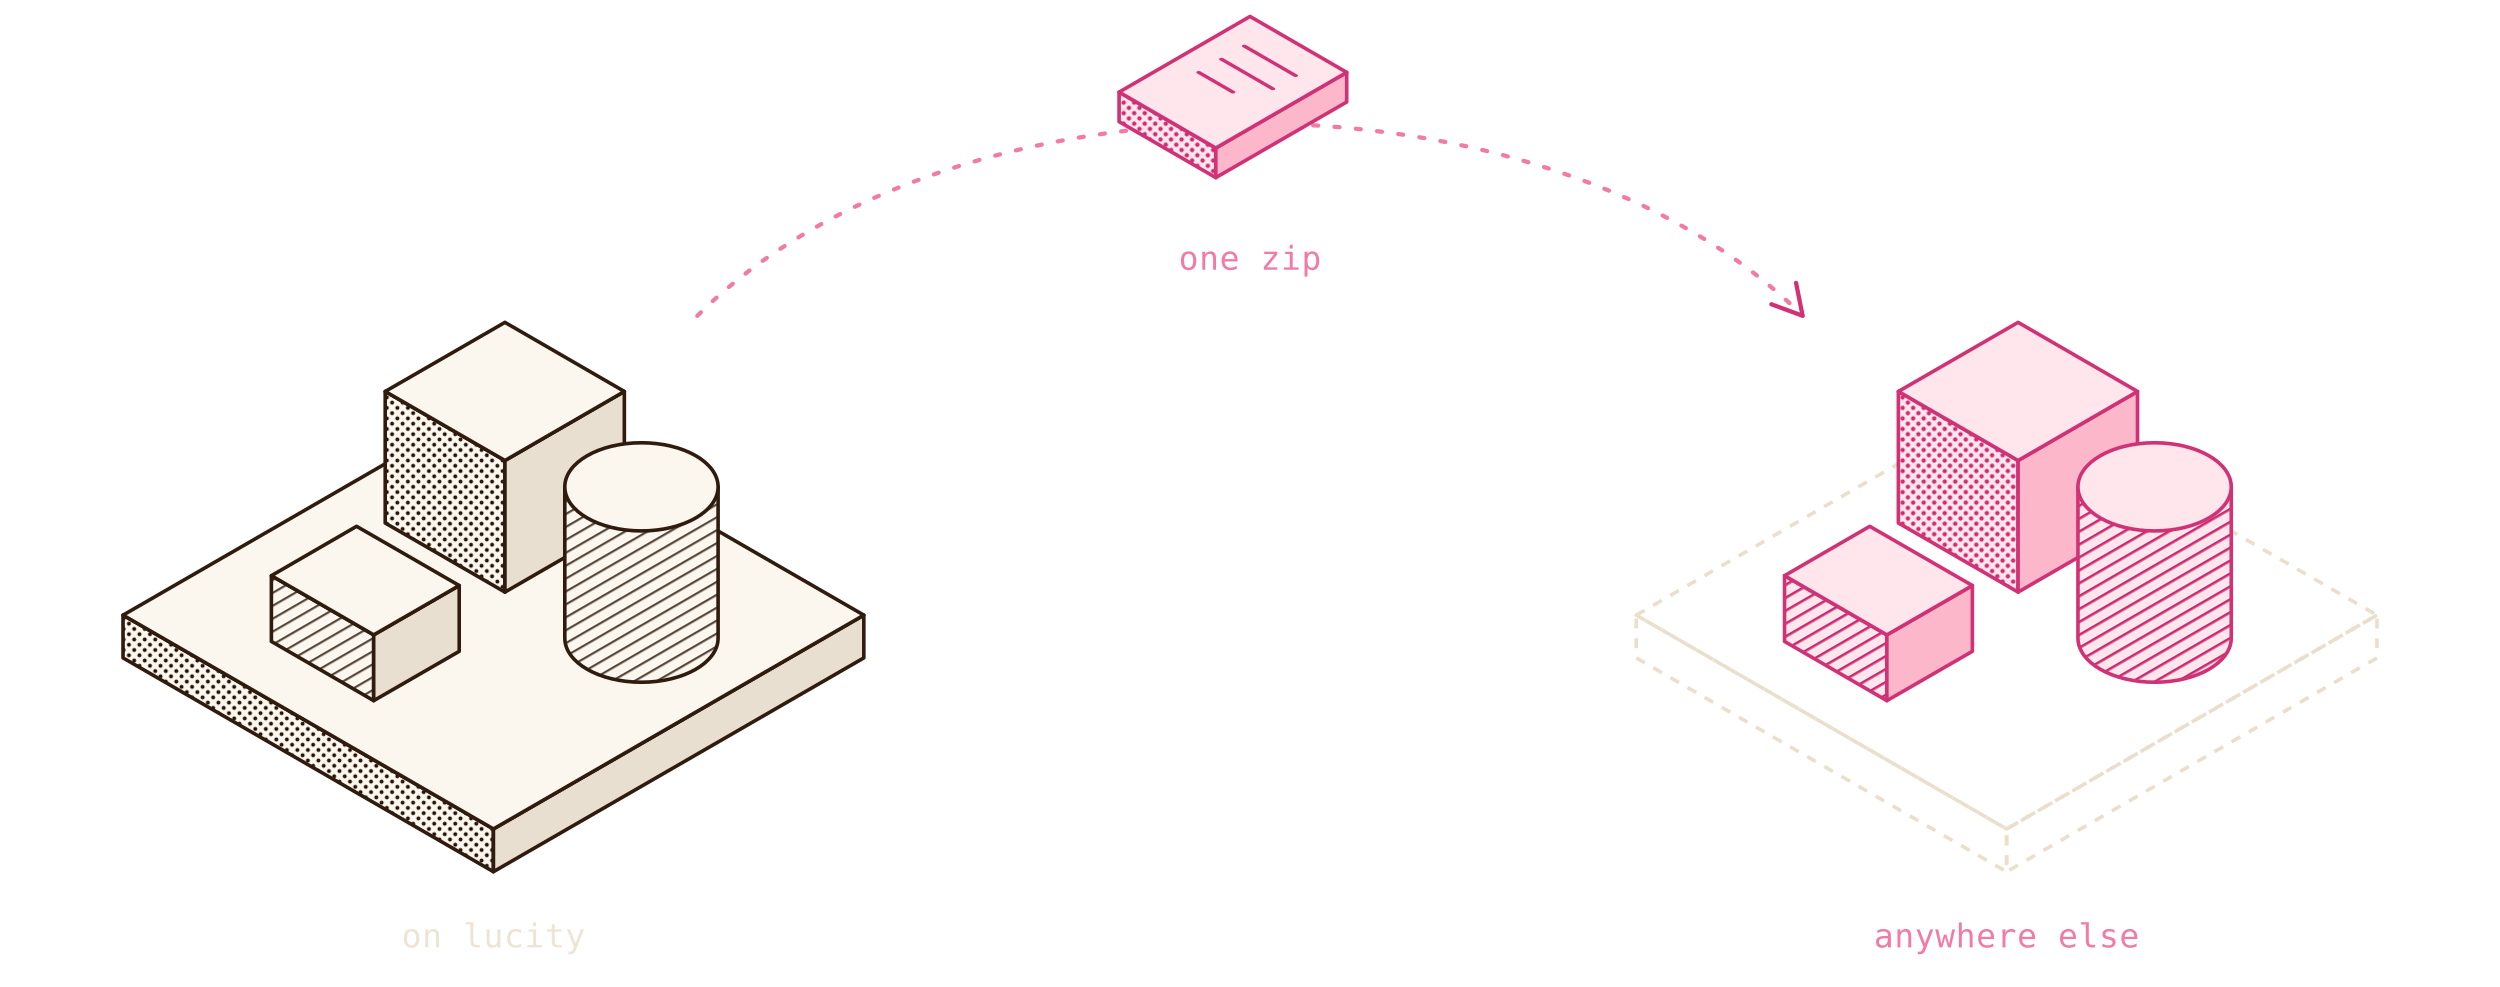
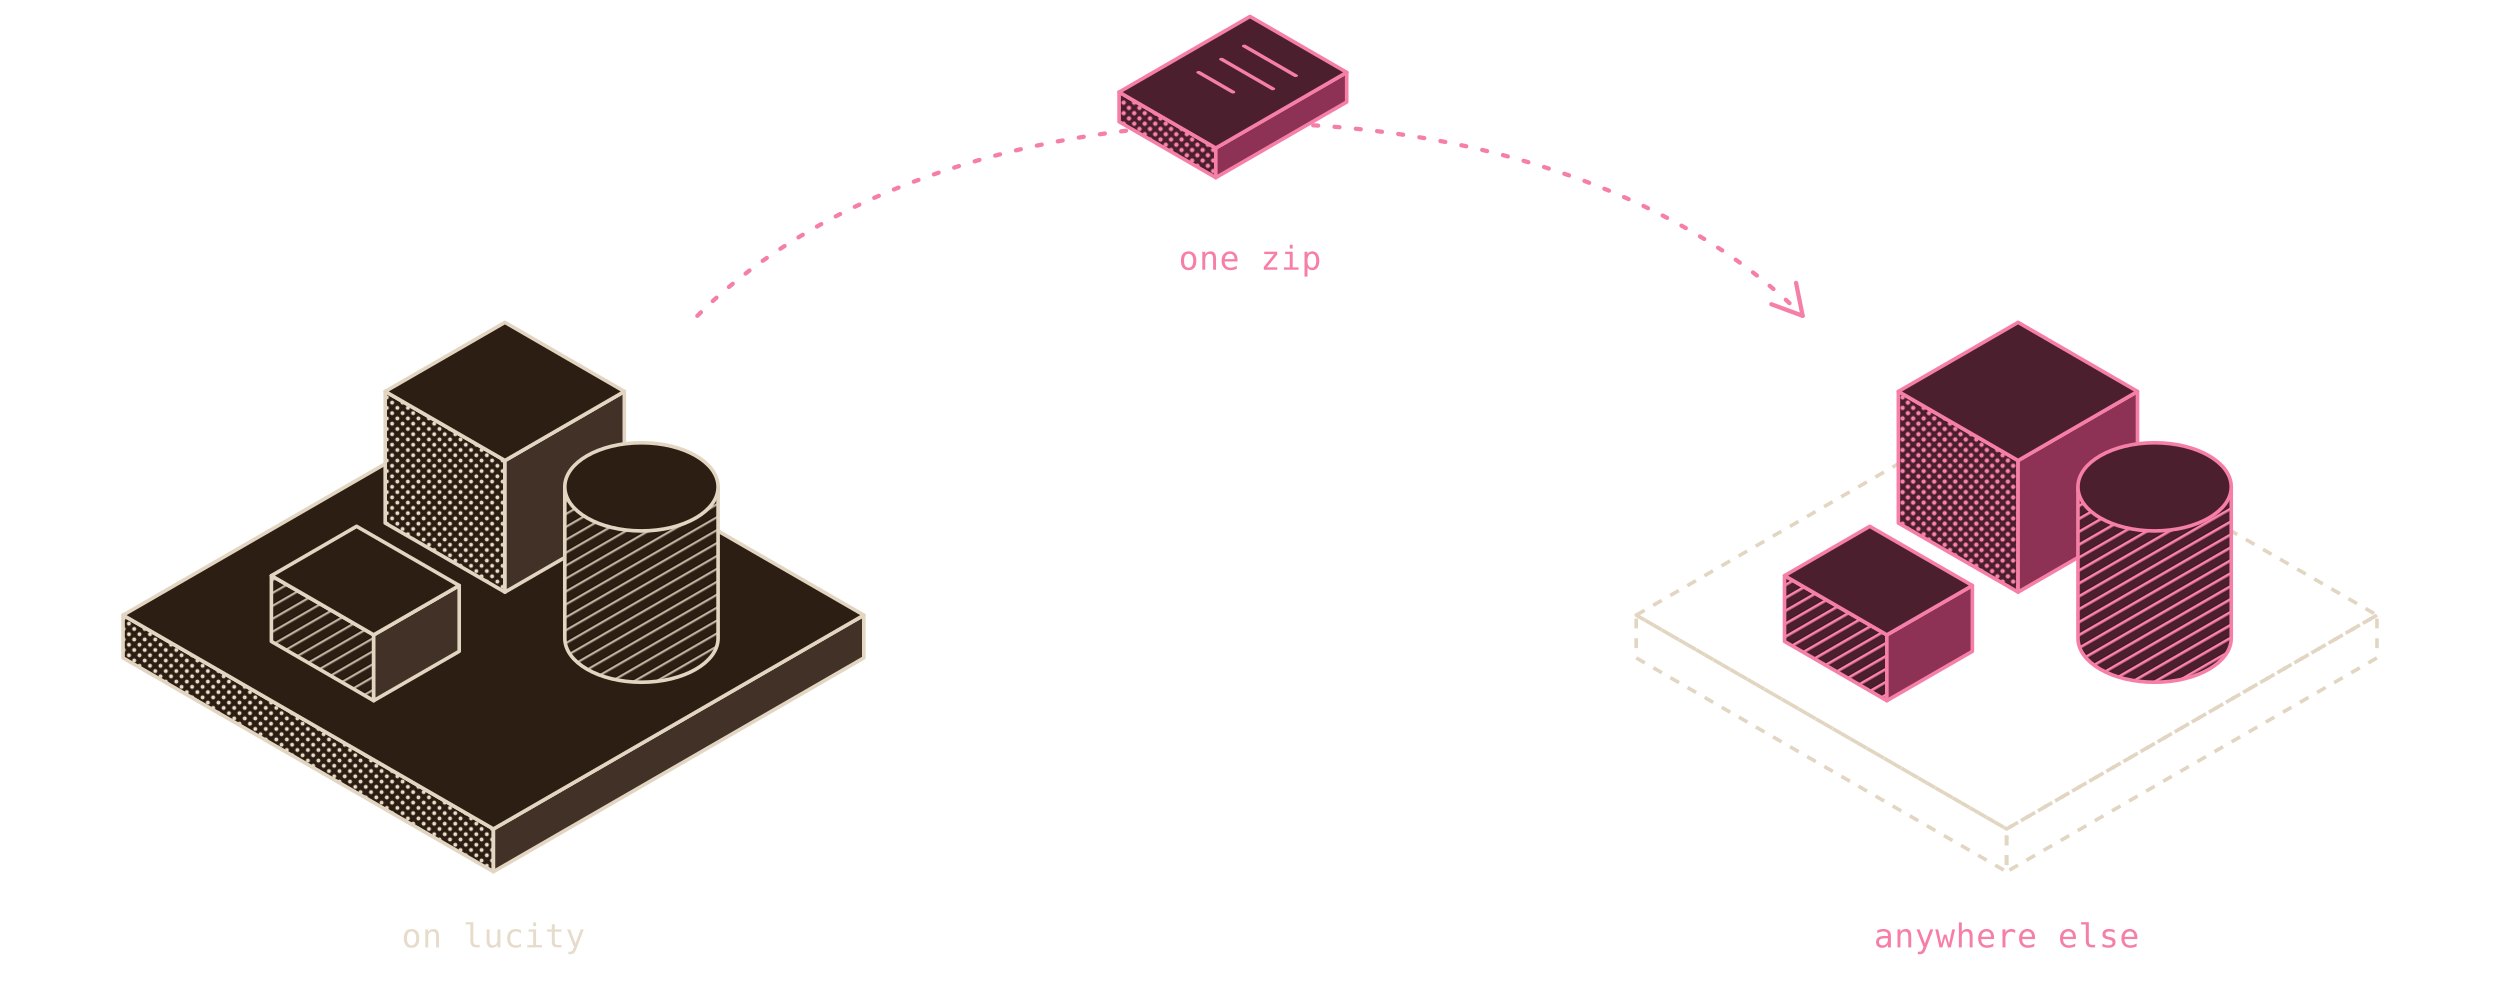
<svg xmlns="http://www.w3.org/2000/svg" viewBox="0 0 760 300" width="760" height="300">
  <defs>
    <pattern id="ej-dots" width="3.2" height="3.2" patternUnits="userSpaceOnUse">
-       <rect width="3.2" height="3.2" fill="#fbf7ef" />
-       <circle cx="0.8" cy="0.8" r="0.62" fill="#301c0e" />
-       <circle cx="2.4" cy="2.4" r="0.62" fill="#301c0e" />
+       <rect width="3.2" height="3.2" fill="#2d1e14" />
+       <circle cx="0.8" cy="0.8" r="0.62" fill="#e2d6c2" />
+       <circle cx="2.4" cy="2.4" r="0.62" fill="#e2d6c2" />
    </pattern>
    <pattern id="ej-hatch" width="3.4" height="3.4" patternUnits="userSpaceOnUse" patternTransform="rotate(-30)">
-       <rect width="3.4" height="3.4" fill="#fbf7ef" />
-       <rect width="3.4" height="0.7" fill="#301c0e" opacity="0.75" />
+       <rect width="3.4" height="3.4" fill="#2d1e14" />
+       <rect width="3.4" height="0.7" fill="#e2d6c2" opacity="0.75" />
    </pattern>
    <pattern id="ej-adots" width="3.2" height="3.2" patternUnits="userSpaceOnUse">
-       <rect width="3.2" height="3.2" fill="#ffe5ec" />
-       <circle cx="0.8" cy="0.8" r="0.68" fill="#d03275" />
-       <circle cx="2.4" cy="2.4" r="0.68" fill="#d03275" />
+       <rect width="3.2" height="3.2" fill="#4c1f2f" />
+       <circle cx="0.8" cy="0.8" r="0.68" fill="#f57fa7" />
+       <circle cx="2.4" cy="2.4" r="0.68" fill="#f57fa7" />
    </pattern>
    <pattern id="ej-ahatch" width="3.4" height="3.4" patternUnits="userSpaceOnUse" patternTransform="rotate(-30)">
-       <rect width="3.4" height="3.4" fill="#ffe5ec" />
-       <rect width="3.4" height="0.8" fill="#d03275" />
+       <rect width="3.4" height="3.4" fill="#4c1f2f" />
+       <rect width="3.4" height="0.8" fill="#f57fa7" />
    </pattern>
  </defs>
-   <polygon points="37.4,187.0 150.0,252.0 150.0,265.0 37.4,200.0" fill="url(#ej-dots)" stroke="#301c0e" stroke-width="1.1" stroke-linejoin="round" />
-   <polygon points="262.6,187.0 150.0,252.0 150.0,265.0 262.6,200.0" fill="#e9dfd0" stroke="#301c0e" stroke-width="1.1" stroke-linejoin="round" />
-   <polygon points="150.0,122.0 262.6,187.0 150.0,252.0 37.4,187.0" fill="#fbf7ef" stroke="#301c0e" stroke-width="1.1" stroke-linejoin="round" />
-   <polygon points="117.1,119.0 153.5,140.0 153.5,180.0 117.1,159.0" fill="url(#ej-dots)" stroke="#301c0e" stroke-width="1.1" stroke-linejoin="round" />
-   <polygon points="189.8,119.0 153.5,140.0 153.5,180.0 189.8,159.0" fill="#e9dfd0" stroke="#301c0e" stroke-width="1.1" stroke-linejoin="round" />
-   <polygon points="153.5,98.0 189.8,119.0 153.5,140.0 117.1,119.0" fill="#fbf7ef" stroke="#301c0e" stroke-width="1.1" stroke-linejoin="round" />
-   <path d="M171.7,148.0 L171.7,194.0 A23.3,13.4 0 0 0 218.3,194.0 L218.3,148.0 Z" fill="url(#ej-hatch)" stroke="#301c0e" stroke-width="1.1" stroke-linejoin="round" />
-   <ellipse cx="195.0" cy="148.0" rx="23.3" ry="13.4" fill="#fbf7ef" stroke="#301c0e" stroke-width="1.1" />
-   <polygon points="82.5,175.0 113.6,193.0 113.6,213.0 82.5,195.0" fill="url(#ej-hatch)" stroke="#301c0e" stroke-width="1.1" stroke-linejoin="round" />
-   <polygon points="139.6,178.0 113.6,193.0 113.6,213.0 139.6,198.0" fill="#e9dfd0" stroke="#301c0e" stroke-width="1.1" stroke-linejoin="round" />
-   <polygon points="108.4,160.0 139.6,178.0 113.6,193.0 82.5,175.0" fill="#fbf7ef" stroke="#301c0e" stroke-width="1.1" stroke-linejoin="round" />
-   <polygon points="497.4,187.0 610.0,252.0 610.0,265.0 497.4,200.0" fill="none" stroke="#eadfcd" stroke-width="1.1" stroke-linejoin="round" stroke-dasharray="3 3" />
-   <polygon points="722.6,187.0 610.0,252.0 610.0,265.0 722.6,200.0" fill="none" stroke="#eadfcd" stroke-width="1.1" stroke-linejoin="round" stroke-dasharray="3 3" />
-   <polygon points="610.0,122.0 722.6,187.0 610.0,252.0 497.4,187.0" fill="none" stroke="#eadfcd" stroke-width="1.1" stroke-linejoin="round" stroke-dasharray="3 3" />
-   <polygon points="577.1,119.0 613.5,140.0 613.5,180.0 577.1,159.0" fill="url(#ej-adots)" stroke="#d03275" stroke-width="1.1" stroke-linejoin="round" />
-   <polygon points="649.8,119.0 613.5,140.0 613.5,180.0 649.8,159.0" fill="#fdb7cb" stroke="#d03275" stroke-width="1.1" stroke-linejoin="round" />
-   <polygon points="613.5,98.0 649.8,119.0 613.5,140.0 577.1,119.0" fill="#ffe5ec" stroke="#d03275" stroke-width="1.1" stroke-linejoin="round" />
-   <path d="M631.7,148.0 L631.7,194.0 A23.3,13.4 0 0 0 678.3,194.0 L678.3,148.0 Z" fill="url(#ej-ahatch)" stroke="#d03275" stroke-width="1.1" stroke-linejoin="round" />
-   <ellipse cx="655.0" cy="148.0" rx="23.3" ry="13.4" fill="#ffe5ec" stroke="#d03275" stroke-width="1.1" />
-   <polygon points="542.5,175.0 573.6,193.0 573.6,213.0 542.5,195.0" fill="url(#ej-ahatch)" stroke="#d03275" stroke-width="1.1" stroke-linejoin="round" />
-   <polygon points="599.6,178.0 573.6,193.0 573.6,213.0 599.6,198.0" fill="#fdb7cb" stroke="#d03275" stroke-width="1.1" stroke-linejoin="round" />
-   <polygon points="568.4,160.0 599.6,178.0 573.6,193.0 542.5,175.0" fill="#ffe5ec" stroke="#d03275" stroke-width="1.1" stroke-linejoin="round" />
-   <path d="M212 96 C 290 18, 470 18, 548 96" fill="none" stroke="#f27ba6" stroke-width="1.3" stroke-linecap="round" stroke-dasharray="1.5 5" />
-   <path d="M538.5 92.5 L548 96 L546 86" fill="none" stroke="#d03275" stroke-width="1.3" stroke-linecap="round" stroke-linejoin="round" />
-   <polygon points="340.2,28.0 369.6,45.0 369.6,54.0 340.2,37.0" fill="url(#ej-adots)" stroke="#d03275" stroke-width="1.1" stroke-linejoin="round" />
-   <polygon points="409.4,22.0 369.6,45.0 369.6,54.0 409.4,31.0" fill="#fdb7cb" stroke="#d03275" stroke-width="1.1" stroke-linejoin="round" />
-   <polygon points="380.0,5.0 409.4,22.0 369.6,45.0 340.2,28.0" fill="#ffe5ec" stroke="#d03275" stroke-width="1.1" stroke-linejoin="round" />
-   <g transform="matrix(0.866,0.5,-0.866,0.5,380.0,5.0)" stroke="#d03275" stroke-width="1.2" stroke-linecap="round">
+   <polygon points="37.4,187.0 150.0,252.0 150.0,265.0 37.4,200.0" fill="url(#ej-dots)" stroke="#e2d6c2" stroke-width="1.1" stroke-linejoin="round" />
+   <polygon points="262.6,187.0 150.0,252.0 150.0,265.0 262.6,200.0" fill="#423127" stroke="#e2d6c2" stroke-width="1.1" stroke-linejoin="round" />
+   <polygon points="150.0,122.0 262.6,187.0 150.0,252.0 37.4,187.0" fill="#2d1e14" stroke="#e2d6c2" stroke-width="1.1" stroke-linejoin="round" />
+   <polygon points="117.1,119.0 153.5,140.0 153.5,180.0 117.1,159.0" fill="url(#ej-dots)" stroke="#e2d6c2" stroke-width="1.1" stroke-linejoin="round" />
+   <polygon points="189.8,119.0 153.5,140.0 153.5,180.0 189.8,159.0" fill="#423127" stroke="#e2d6c2" stroke-width="1.1" stroke-linejoin="round" />
+   <polygon points="153.5,98.0 189.8,119.0 153.5,140.0 117.1,119.0" fill="#2d1e14" stroke="#e2d6c2" stroke-width="1.1" stroke-linejoin="round" />
+   <path d="M171.7,148.0 L171.7,194.0 A23.3,13.4 0 0 0 218.3,194.0 L218.3,148.0 Z" fill="url(#ej-hatch)" stroke="#e2d6c2" stroke-width="1.1" stroke-linejoin="round" />
+   <ellipse cx="195.0" cy="148.0" rx="23.3" ry="13.4" fill="#2d1e14" stroke="#e2d6c2" stroke-width="1.1" />
+   <polygon points="82.5,175.0 113.6,193.0 113.6,213.0 82.5,195.0" fill="url(#ej-hatch)" stroke="#e2d6c2" stroke-width="1.1" stroke-linejoin="round" />
+   <polygon points="139.6,178.0 113.6,193.0 113.6,213.0 139.6,198.0" fill="#423127" stroke="#e2d6c2" stroke-width="1.1" stroke-linejoin="round" />
+   <polygon points="108.4,160.0 139.6,178.0 113.6,193.0 82.5,175.0" fill="#2d1e14" stroke="#e2d6c2" stroke-width="1.1" stroke-linejoin="round" />
+   <polygon points="497.4,187.0 610.0,252.0 610.0,265.0 497.4,200.0" fill="none" stroke="#e2d6c2" stroke-width="1.1" stroke-linejoin="round" stroke-dasharray="3 3" />
+   <polygon points="722.6,187.0 610.0,252.0 610.0,265.0 722.6,200.0" fill="none" stroke="#e2d6c2" stroke-width="1.1" stroke-linejoin="round" stroke-dasharray="3 3" />
+   <polygon points="610.0,122.0 722.6,187.0 610.0,252.0 497.4,187.0" fill="none" stroke="#e2d6c2" stroke-width="1.1" stroke-linejoin="round" stroke-dasharray="3 3" />
+   <polygon points="577.1,119.0 613.5,140.0 613.5,180.0 577.1,159.0" fill="url(#ej-adots)" stroke="#f57fa7" stroke-width="1.1" stroke-linejoin="round" />
+   <polygon points="649.8,119.0 613.5,140.0 613.5,180.0 649.8,159.0" fill="#8e3255" stroke="#f57fa7" stroke-width="1.1" stroke-linejoin="round" />
+   <polygon points="613.5,98.0 649.8,119.0 613.5,140.0 577.1,119.0" fill="#4c1f2f" stroke="#f57fa7" stroke-width="1.1" stroke-linejoin="round" />
+   <path d="M631.7,148.0 L631.7,194.0 A23.3,13.4 0 0 0 678.3,194.0 L678.3,148.0 Z" fill="url(#ej-ahatch)" stroke="#f57fa7" stroke-width="1.1" stroke-linejoin="round" />
+   <ellipse cx="655.0" cy="148.0" rx="23.3" ry="13.4" fill="#4c1f2f" stroke="#f57fa7" stroke-width="1.1" />
+   <polygon points="542.5,175.0 573.6,193.0 573.6,213.0 542.5,195.0" fill="url(#ej-ahatch)" stroke="#f57fa7" stroke-width="1.1" stroke-linejoin="round" />
+   <polygon points="599.6,178.0 573.6,193.0 573.6,213.0 599.6,198.0" fill="#8e3255" stroke="#f57fa7" stroke-width="1.1" stroke-linejoin="round" />
+   <polygon points="568.4,160.0 599.6,178.0 573.6,193.0 542.5,175.0" fill="#4c1f2f" stroke="#f57fa7" stroke-width="1.1" stroke-linejoin="round" />
+   <path d="M212 96 C 290 18, 470 18, 548 96" fill="none" stroke="#f57fa7" stroke-width="1.3" stroke-linecap="round" stroke-dasharray="1.5 5" />
+   <path d="M538.5 92.5 L548 96 L546 86" fill="none" stroke="#f57fa7" stroke-width="1.3" stroke-linecap="round" stroke-linejoin="round" />
+   <polygon points="340.2,28.0 369.6,45.0 369.6,54.0 340.2,37.0" fill="url(#ej-adots)" stroke="#f57fa7" stroke-width="1.1" stroke-linejoin="round" />
+   <polygon points="409.4,22.0 369.6,45.0 369.6,54.0 409.4,31.0" fill="#8e3255" stroke="#f57fa7" stroke-width="1.1" stroke-linejoin="round" />
+   <polygon points="380.0,5.0 409.4,22.0 369.6,45.0 340.2,28.0" fill="#4c1f2f" stroke="#f57fa7" stroke-width="1.1" stroke-linejoin="round" />
+   <g transform="matrix(0.866,0.5,-0.866,0.5,380.0,5.0)" stroke="#f57fa7" stroke-width="1.2" stroke-linecap="round">
    <path d="M8 10H26M8 18H26M8 26H20" />
  </g>
-   <text x="380" y="82" text-anchor="middle" fill="#f27ba6" opacity="1" font-family="'Fira Code',ui-monospace,monospace" font-size="10" letter-spacing="0.2">one zip</text>
-   <text x="150" y="288" text-anchor="middle" fill="#eadfcd" opacity="0.85" font-family="'Fira Code',ui-monospace,monospace" font-size="10" letter-spacing="0.2">on lucity</text>
-   <text x="610" y="288" text-anchor="middle" fill="#f27ba6" opacity="1" font-family="'Fira Code',ui-monospace,monospace" font-size="10" letter-spacing="0.2">anywhere else</text>
+   <text x="380" y="82" text-anchor="middle" fill="#f57fa7" opacity="1" font-family="'Fira Code',ui-monospace,monospace" font-size="10" letter-spacing="0.2">one zip</text>
+   <text x="150" y="288" text-anchor="middle" fill="#e2d6c2" opacity="0.85" font-family="'Fira Code',ui-monospace,monospace" font-size="10" letter-spacing="0.2">on lucity</text>
+   <text x="610" y="288" text-anchor="middle" fill="#f57fa7" opacity="1" font-family="'Fira Code',ui-monospace,monospace" font-size="10" letter-spacing="0.2">anywhere else</text>
</svg>
